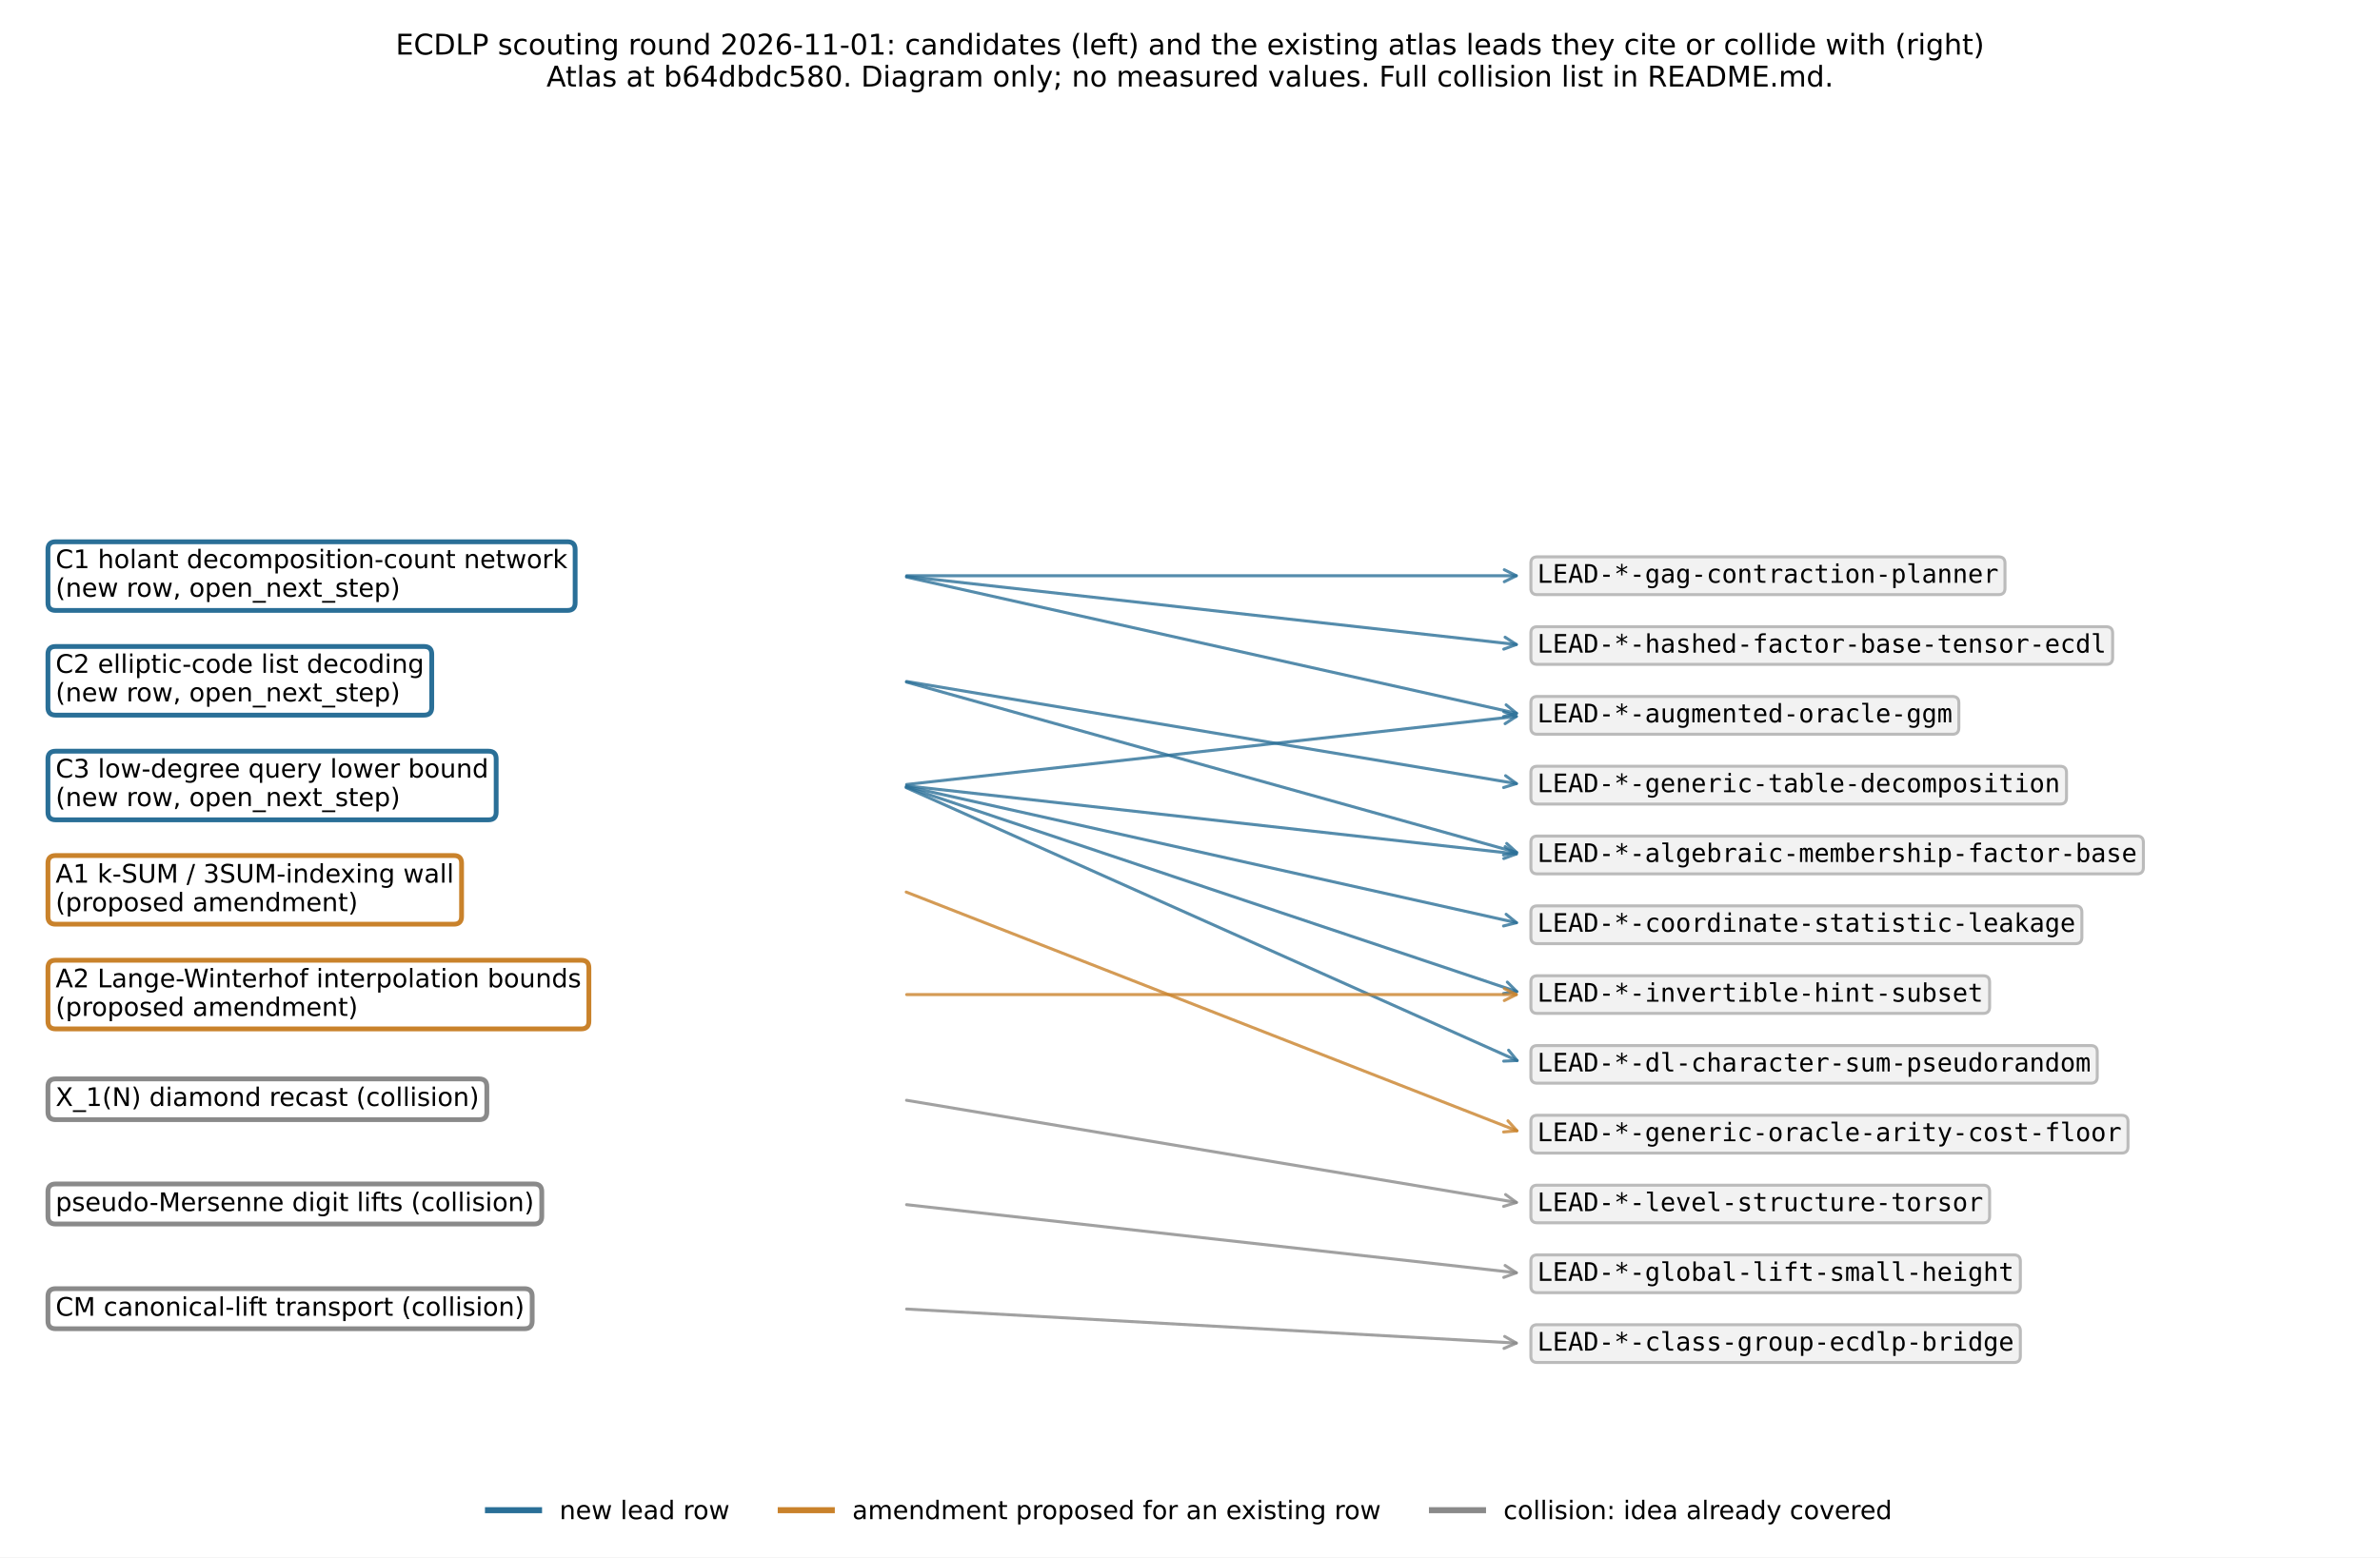
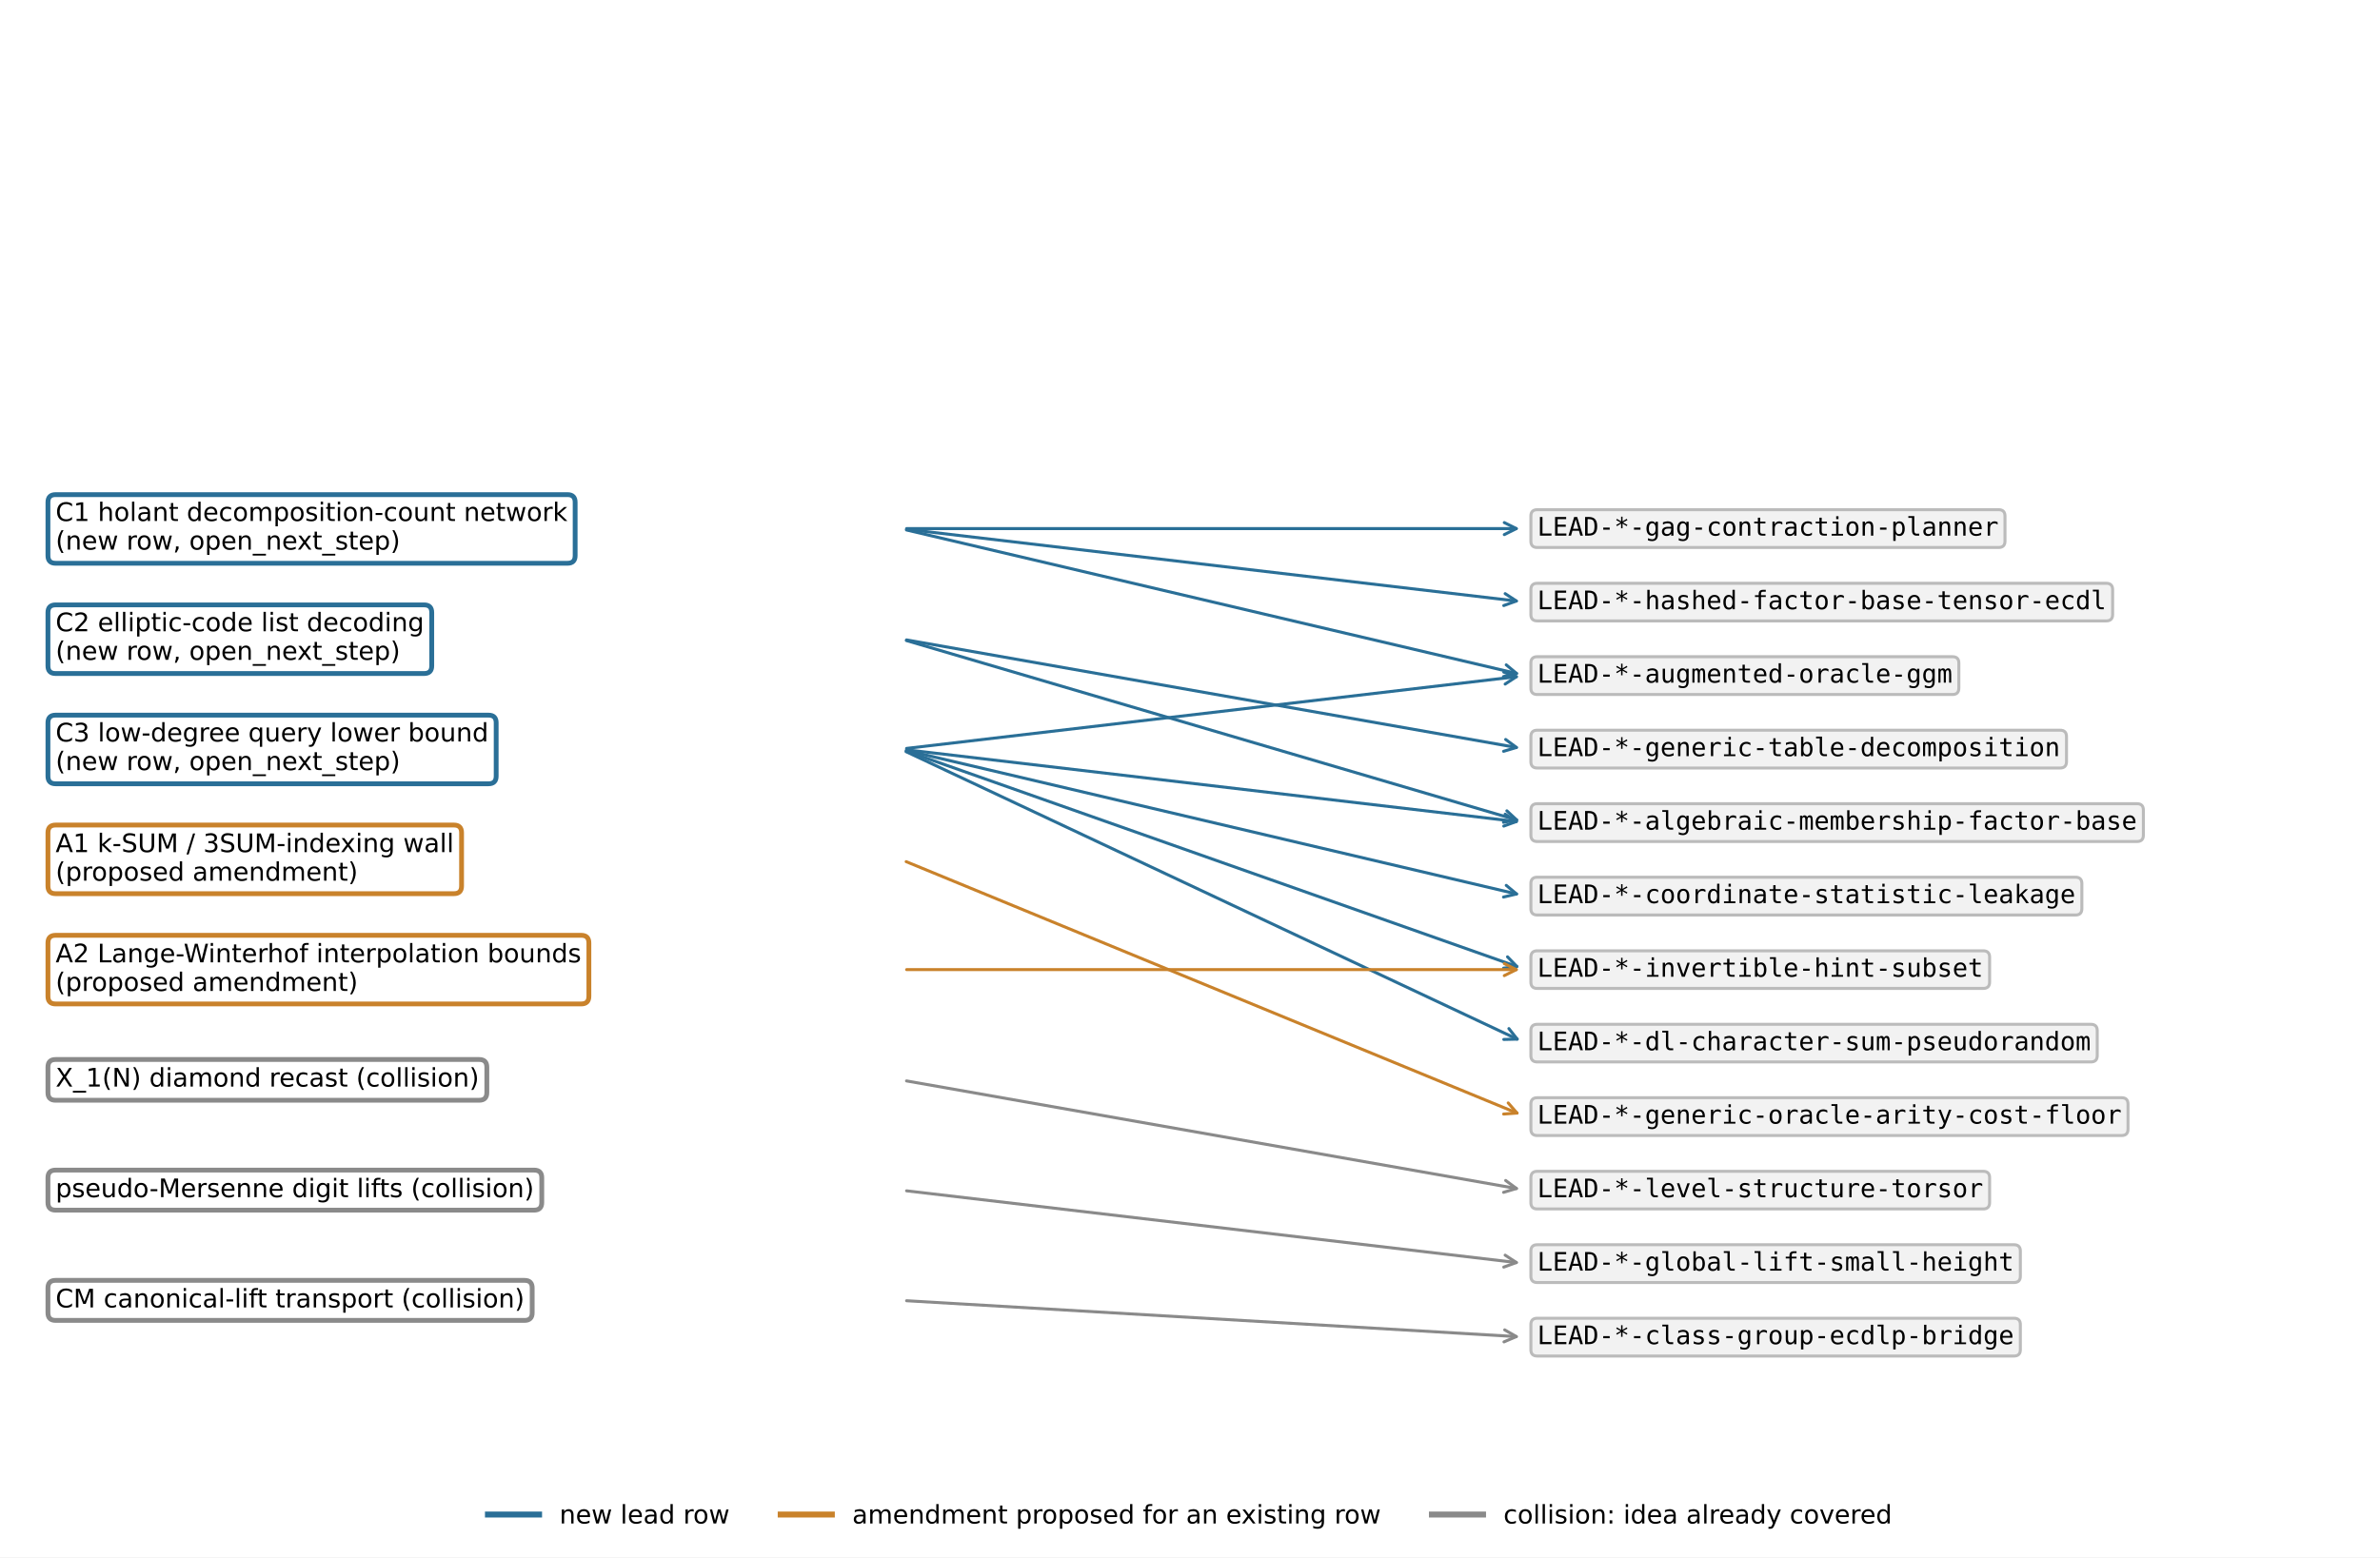
<svg xmlns="http://www.w3.org/2000/svg" width="792pt" height="518.4pt" viewBox="0 0 792 518.4" version="1.1">
  <defs>
    <style type="text/css">*{stroke-linejoin: round; stroke-linecap: butt}</style>
  </defs>
  <g id="figure_1">
    <g id="patch_1">
      <path d="M 0 518.4  L 792 518.4  L 792 0  L 0 0  z " style="fill: #ffffff" />
    </g>
    <g id="axes_1">
      <g id="line2d_1" />
      <g id="line2d_2" />
      <g id="line2d_3" />
      <g id="text_1">
        <g id="patch_2">
-           <path d="M 18.504 203.183  L 188.843 203.183  Q 191.393 203.183 191.393 200.633  L 191.393 182.888  Q 191.393 180.338 188.843 180.338  L 18.504 180.338  Q 15.954 180.338 15.954 182.888  L 15.954 200.633  Q 15.954 203.183 18.504 203.183  z " style="fill: #ffffff; stroke: #2a6f97; stroke-width: 1.6; stroke-linejoin: miter" />
-         </g>
-         <text style="font: 8.5px 'DejaVu Sans', 'Bitstream Vera Sans', 'Computer Modern Sans Serif', 'Lucida Grande', 'Verdana', 'Geneva', 'Lucid', 'Arial', 'Helvetica', 'Avant Garde', sans-serif" transform="translate(18.504 189.1105)">C1 holant decomposition-count network</text>
-         <text style="font: 8.5px 'DejaVu Sans', 'Bitstream Vera Sans', 'Computer Modern Sans Serif', 'Lucida Grande', 'Verdana', 'Geneva', 'Lucid', 'Arial', 'Helvetica', 'Avant Garde', sans-serif" transform="translate(18.504 198.6286)">(new row, open_next_step)</text>
+           <path d="M 18.504 187.49  L 188.843 187.49  Q 191.393 187.49 191.393 184.94  L 191.393 167.196  Q 191.393 164.646 188.843 164.646  L 18.504 164.646  Q 15.954 164.646 15.954 167.196  L 15.954 184.94  Q 15.954 187.49 18.504 187.49  z " style="fill: #ffffff; stroke: #2a6f97; stroke-width: 1.6; stroke-linejoin: miter" />
+         </g>
+         <text style="font: 8.5px 'DejaVu Sans', 'Bitstream Vera Sans', 'Computer Modern Sans Serif', 'Lucida Grande', 'Verdana', 'Geneva', 'Lucid', 'Arial', 'Helvetica', 'Avant Garde', sans-serif" transform="translate(18.504 173.4182)">C1 holant decomposition-count network</text>
+         <text style="font: 8.5px 'DejaVu Sans', 'Bitstream Vera Sans', 'Computer Modern Sans Serif', 'Lucida Grande', 'Verdana', 'Geneva', 'Lucid', 'Arial', 'Helvetica', 'Avant Garde', sans-serif" transform="translate(18.504 182.9363)">(new row, open_next_step)</text>
      </g>
      <g id="patch_3">
-         <path d="M 301.703 191.642  Q 403.704 191.642 504.588 191.642  " style="fill: none; opacity: 0.8; stroke: #2a6f97; stroke-linecap: round" />
-         <path d="M 500.588 189.642  L 504.588 191.642  L 500.588 193.642  " style="fill: none; opacity: 0.8; stroke: #2a6f97; stroke-linecap: round" />
+         <path d="M 301.703 175.95  Q 403.704 175.95 504.588 175.95  " style="fill: none; stroke: #2a6f97; stroke-linecap: round" />
+         <path d="M 500.588 173.95  L 504.588 175.95  L 500.588 177.95  " style="fill: none; stroke: #2a6f97; stroke-linecap: round" />
      </g>
      <g id="patch_4">
-         <path d="M 301.69 191.865  Q 403.704 203.26 504.607 214.532  " style="fill: none; opacity: 0.8; stroke: #2a6f97; stroke-linecap: round" />
-         <path d="M 500.854 212.1  L 504.607 214.532  L 500.41 216.075  " style="fill: none; opacity: 0.8; stroke: #2a6f97; stroke-linecap: round" />
+         <path d="M 301.684 176.183  Q 403.704 188.183 504.614 200.053  " style="fill: none; stroke: #2a6f97; stroke-linecap: round" />
+         <path d="M 500.875 197.599  L 504.614 200.053  L 500.408 201.572  " style="fill: none; stroke: #2a6f97; stroke-linecap: round" />
      </g>
      <g id="patch_5">
-         <path d="M 301.652 192.078  Q 403.704 214.878 504.664 237.434  " style="fill: none; opacity: 0.8; stroke: #2a6f97; stroke-linecap: round" />
-         <path d="M 501.197 234.61  L 504.664 237.434  L 500.325 238.514  " style="fill: none; opacity: 0.8; stroke: #2a6f97; stroke-linecap: round" />
+         <path d="M 301.646 176.408  Q 403.704 200.417 504.673 224.169  " style="fill: none; stroke: #2a6f97; stroke-linecap: round" />
+         <path d="M 501.238 221.307  L 504.673 224.169  L 500.322 225.2  " style="fill: none; stroke: #2a6f97; stroke-linecap: round" />
      </g>
      <g id="text_2">
        <g id="patch_6">
-           <path d="M 18.504 238.037  L 141.122 238.037  Q 143.672 238.037 143.672 235.487  L 143.672 217.742  Q 143.672 215.192 141.122 215.192  L 18.504 215.192  Q 15.954 215.192 15.954 217.742  L 15.954 235.487  Q 15.954 238.037 18.504 238.037  z " style="fill: #ffffff; stroke: #2a6f97; stroke-width: 1.6; stroke-linejoin: miter" />
-         </g>
-         <text style="font: 8.5px 'DejaVu Sans', 'Bitstream Vera Sans', 'Computer Modern Sans Serif', 'Lucida Grande', 'Verdana', 'Geneva', 'Lucid', 'Arial', 'Helvetica', 'Avant Garde', sans-serif" transform="translate(18.504 223.9643)">C2 elliptic-code list decoding</text>
-         <text style="font: 8.5px 'DejaVu Sans', 'Bitstream Vera Sans', 'Computer Modern Sans Serif', 'Lucida Grande', 'Verdana', 'Geneva', 'Lucid', 'Arial', 'Helvetica', 'Avant Garde', sans-serif" transform="translate(18.504 233.4825)">(new row, open_next_step)</text>
+           <path d="M 18.504 224.19  L 141.122 224.19  Q 143.672 224.19 143.672 221.64  L 143.672 203.896  Q 143.672 201.346 141.122 201.346  L 18.504 201.346  Q 15.954 201.346 15.954 203.896  L 15.954 221.64  Q 15.954 224.19 18.504 224.19  z " style="fill: #ffffff; stroke: #2a6f97; stroke-width: 1.6; stroke-linejoin: miter" />
+         </g>
+         <text style="font: 8.5px 'DejaVu Sans', 'Bitstream Vera Sans', 'Computer Modern Sans Serif', 'Lucida Grande', 'Verdana', 'Geneva', 'Lucid', 'Arial', 'Helvetica', 'Avant Garde', sans-serif" transform="translate(18.504 210.1182)">C2 elliptic-code list decoding</text>
+         <text style="font: 8.5px 'DejaVu Sans', 'Bitstream Vera Sans', 'Computer Modern Sans Serif', 'Lucida Grande', 'Verdana', 'Geneva', 'Lucid', 'Arial', 'Helvetica', 'Avant Garde', sans-serif" transform="translate(18.504 219.6363)">(new row, open_next_step)</text>
      </g>
      <g id="patch_7">
-         <path d="M 301.671 226.826  Q 403.704 243.923 504.634 260.835  " style="fill: none; opacity: 0.8; stroke: #2a6f97; stroke-linecap: round" />
-         <path d="M 501.02 258.201  L 504.634 260.835  L 500.359 262.146  " style="fill: none; opacity: 0.8; stroke: #2a6f97; stroke-linecap: round" />
+         <path d="M 301.671 212.998  Q 403.704 231 504.636 248.808  " style="fill: none; stroke: #2a6f97; stroke-linecap: round" />
+         <path d="M 501.044 246.143  L 504.636 248.808  L 500.349 250.082  " style="fill: none; stroke: #2a6f97; stroke-linecap: round" />
      </g>
      <g id="patch_8">
-         <path d="M 301.627 227.034  Q 403.703 255.541 504.704 283.747  " style="fill: none; opacity: 0.8; stroke: #2a6f97; stroke-linecap: round" />
-         <path d="M 501.389 280.745  L 504.704 283.747  L 500.313 284.597  " style="fill: none; opacity: 0.8; stroke: #2a6f97; stroke-linecap: round" />
+         <path d="M 301.62 213.215  Q 403.703 243.233 504.714 272.936  " style="fill: none; stroke: #2a6f97; stroke-linecap: round" />
+         <path d="M 501.441 269.889  L 504.714 272.936  L 500.312 273.727  " style="fill: none; stroke: #2a6f97; stroke-linecap: round" />
      </g>
      <g id="text_3">
        <g id="patch_9">
-           <path d="M 18.504 272.89  L 162.563 272.89  Q 165.113 272.89 165.113 270.34  L 165.113 252.596  Q 165.113 250.046 162.563 250.046  L 18.504 250.046  Q 15.954 250.046 15.954 252.596  L 15.954 270.34  Q 15.954 272.89 18.504 272.89  z " style="fill: #ffffff; stroke: #2a6f97; stroke-width: 1.6; stroke-linejoin: miter" />
-         </g>
-         <text style="font: 8.5px 'DejaVu Sans', 'Bitstream Vera Sans', 'Computer Modern Sans Serif', 'Lucida Grande', 'Verdana', 'Geneva', 'Lucid', 'Arial', 'Helvetica', 'Avant Garde', sans-serif" transform="translate(18.504 258.8182)">C3 low-degree query lower bound</text>
-         <text style="font: 8.5px 'DejaVu Sans', 'Bitstream Vera Sans', 'Computer Modern Sans Serif', 'Lucida Grande', 'Verdana', 'Geneva', 'Lucid', 'Arial', 'Helvetica', 'Avant Garde', sans-serif" transform="translate(18.504 268.3363)">(new row, open_next_step)</text>
+           <path d="M 18.504 260.89  L 162.563 260.89  Q 165.113 260.89 165.113 258.34  L 165.113 240.596  Q 165.113 238.046 162.563 238.046  L 18.504 238.046  Q 15.954 238.046 15.954 240.596  L 15.954 258.34  Q 15.954 260.89 18.504 260.89  z " style="fill: #ffffff; stroke: #2a6f97; stroke-width: 1.6; stroke-linejoin: miter" />
+         </g>
+         <text style="font: 8.5px 'DejaVu Sans', 'Bitstream Vera Sans', 'Computer Modern Sans Serif', 'Lucida Grande', 'Verdana', 'Geneva', 'Lucid', 'Arial', 'Helvetica', 'Avant Garde', sans-serif" transform="translate(18.504 246.8182)">C3 low-degree query lower bound</text>
+         <text style="font: 8.5px 'DejaVu Sans', 'Bitstream Vera Sans', 'Computer Modern Sans Serif', 'Lucida Grande', 'Verdana', 'Geneva', 'Lucid', 'Arial', 'Helvetica', 'Avant Garde', sans-serif" transform="translate(18.504 256.3363)">(new row, open_next_step)</text>
      </g>
      <g id="patch_10">
-         <path d="M 301.69 261.128  Q 403.704 249.732 504.607 238.46  " style="fill: none; opacity: 0.8; stroke: #2a6f97; stroke-linecap: round" />
-         <path d="M 500.41 236.917  L 504.607 238.46  L 500.854 240.892  " style="fill: none; opacity: 0.8; stroke: #2a6f97; stroke-linecap: round" />
+         <path d="M 301.684 249.117  Q 403.704 237.117 504.614 225.247  " style="fill: none; stroke: #2a6f97; stroke-linecap: round" />
+         <path d="M 500.408 223.728  L 504.614 225.247  L 500.875 227.701  " style="fill: none; stroke: #2a6f97; stroke-linecap: round" />
      </g>
      <g id="patch_11">
-         <path d="M 301.69 261.572  Q 403.704 272.968 504.607 284.239  " style="fill: none; opacity: 0.8; stroke: #2a6f97; stroke-linecap: round" />
-         <path d="M 500.854 281.808  L 504.607 284.239  L 500.41 285.783  " style="fill: none; opacity: 0.8; stroke: #2a6f97; stroke-linecap: round" />
+         <path d="M 301.684 249.583  Q 403.704 261.583 504.614 273.453  " style="fill: none; stroke: #2a6f97; stroke-linecap: round" />
+         <path d="M 500.875 270.999  L 504.614 273.453  L 500.408 274.972  " style="fill: none; stroke: #2a6f97; stroke-linecap: round" />
      </g>
      <g id="patch_12">
-         <path d="M 301.652 261.786  Q 403.704 284.586 504.664 307.142  " style="fill: none; opacity: 0.8; stroke: #2a6f97; stroke-linecap: round" />
-         <path d="M 501.197 304.318  L 504.664 307.142  L 500.325 308.221  " style="fill: none; opacity: 0.8; stroke: #2a6f97; stroke-linecap: round" />
+         <path d="M 301.646 249.808  Q 403.704 273.817 504.673 297.569  " style="fill: none; stroke: #2a6f97; stroke-linecap: round" />
+         <path d="M 501.238 294.707  L 504.673 297.569  L 500.322 298.6  " style="fill: none; stroke: #2a6f97; stroke-linecap: round" />
      </g>
      <g id="patch_13">
-         <path d="M 301.595 261.985  Q 403.703 296.204 504.751 330.067  " style="fill: none; opacity: 0.8; stroke: #2a6f97; stroke-linecap: round" />
-         <path d="M 501.594 326.899  L 504.751 330.067  L 500.323 330.692  " style="fill: none; opacity: 0.8; stroke: #2a6f97; stroke-linecap: round" />
+         <path d="M 301.589 250.016  Q 403.706 286.051 504.77 321.713  " style="fill: none; stroke: #2a6f97; stroke-linecap: round" />
+         <path d="M 501.663 318.496  L 504.77 321.713  L 500.332 322.268  " style="fill: none; stroke: #2a6f97; stroke-linecap: round" />
      </g>
      <g id="patch_14">
-         <path d="M 301.525 262.165  Q 403.703 307.821 504.859 353.021  " style="fill: none; opacity: 0.8; stroke: #2a6f97; stroke-linecap: round" />
-         <path d="M 502.023 349.563  L 504.859 353.021  L 500.391 353.215  " style="fill: none; opacity: 0.8; stroke: #2a6f97; stroke-linecap: round" />
+         <path d="M 301.512 250.203  Q 403.706 298.284 504.887 345.889  " style="fill: none; stroke: #2a6f97; stroke-linecap: round" />
+         <path d="M 502.119 342.377  L 504.887 345.889  L 500.416 345.996  " style="fill: none; stroke: #2a6f97; stroke-linecap: round" />
      </g>
      <g id="text_4">
        <g id="patch_15">
-           <path d="M 18.504 307.626  L 151.046 307.626  Q 153.596 307.626 153.596 305.076  L 153.596 287.332  Q 153.596 284.782 151.046 284.782  L 18.504 284.782  Q 15.954 284.782 15.954 287.332  L 15.954 305.076  Q 15.954 307.626 18.504 307.626  z " style="fill: #ffffff; stroke: #c9822b; stroke-width: 1.6; stroke-linejoin: miter" />
-         </g>
-         <text style="font: 8.5px 'DejaVu Sans', 'Bitstream Vera Sans', 'Computer Modern Sans Serif', 'Lucida Grande', 'Verdana', 'Geneva', 'Lucid', 'Arial', 'Helvetica', 'Avant Garde', sans-serif" transform="translate(18.504 293.7902)">A1 k-SUM / 3SUM-indexing wall</text>
-         <text style="font: 8.5px 'DejaVu Sans', 'Bitstream Vera Sans', 'Computer Modern Sans Serif', 'Lucida Grande', 'Verdana', 'Geneva', 'Lucid', 'Arial', 'Helvetica', 'Avant Garde', sans-serif" transform="translate(18.504 303.3083)">(proposed amendment)</text>
+           <path d="M 18.504 297.472  L 151.046 297.472  Q 153.596 297.472 153.596 294.922  L 153.596 277.178  Q 153.596 274.628 151.046 274.628  L 18.504 274.628  Q 15.954 274.628 15.954 277.178  L 15.954 294.922  Q 15.954 297.472 18.504 297.472  z " style="fill: #ffffff; stroke: #c9822b; stroke-width: 1.6; stroke-linejoin: miter" />
+         </g>
+         <text style="font: 8.5px 'DejaVu Sans', 'Bitstream Vera Sans', 'Computer Modern Sans Serif', 'Lucida Grande', 'Verdana', 'Geneva', 'Lucid', 'Arial', 'Helvetica', 'Avant Garde', sans-serif" transform="translate(18.504 283.6364)">A1 k-SUM / 3SUM-indexing wall</text>
+         <text style="font: 8.5px 'DejaVu Sans', 'Bitstream Vera Sans', 'Computer Modern Sans Serif', 'Lucida Grande', 'Verdana', 'Geneva', 'Lucid', 'Arial', 'Helvetica', 'Avant Garde', sans-serif" transform="translate(18.504 293.1545)">(proposed amendment)</text>
      </g>
      <g id="patch_16">
-         <path d="M 301.563 296.932  Q 403.703 336.866 504.801 376.393  " style="fill: none; opacity: 0.8; stroke: #c9822b; stroke-linecap: round" />
-         <path d="M 501.804 373.074  L 504.801 376.393  L 500.348 376.799  " style="fill: none; opacity: 0.8; stroke: #c9822b; stroke-linecap: round" />
+         <path d="M 301.55 286.812  Q 403.706 328.867 504.828 370.497  " style="fill: none; stroke: #c9822b; stroke-linecap: round" />
+         <path d="M 501.89 367.125  L 504.828 370.497  L 500.367 370.824  " style="fill: none; stroke: #c9822b; stroke-linecap: round" />
      </g>
      <g id="text_5">
        <g id="patch_17">
-           <path d="M 18.504 342.48  L 193.414 342.48  Q 195.964 342.48 195.964 339.93  L 195.964 322.185  Q 195.964 319.635 193.414 319.635  L 18.504 319.635  Q 15.954 319.635 15.954 322.185  L 15.954 339.93  Q 15.954 342.48 18.504 342.48  z " style="fill: #ffffff; stroke: #c9822b; stroke-width: 1.6; stroke-linejoin: miter" />
-         </g>
-         <text style="font: 8.5px 'DejaVu Sans', 'Bitstream Vera Sans', 'Computer Modern Sans Serif', 'Lucida Grande', 'Verdana', 'Geneva', 'Lucid', 'Arial', 'Helvetica', 'Avant Garde', sans-serif" transform="translate(18.504 328.644)">A2 Lange-Winterhof interpolation bounds</text>
-         <text style="font: 8.5px 'DejaVu Sans', 'Bitstream Vera Sans', 'Computer Modern Sans Serif', 'Lucida Grande', 'Verdana', 'Geneva', 'Lucid', 'Arial', 'Helvetica', 'Avant Garde', sans-serif" transform="translate(18.504 338.1622)">(proposed amendment)</text>
+           <path d="M 18.504 334.172  L 193.414 334.172  Q 195.964 334.172 195.964 331.622  L 195.964 313.878  Q 195.964 311.328 193.414 311.328  L 18.504 311.328  Q 15.954 311.328 15.954 313.878  L 15.954 331.622  Q 15.954 334.172 18.504 334.172  z " style="fill: #ffffff; stroke: #c9822b; stroke-width: 1.6; stroke-linejoin: miter" />
+         </g>
+         <text style="font: 8.5px 'DejaVu Sans', 'Bitstream Vera Sans', 'Computer Modern Sans Serif', 'Lucida Grande', 'Verdana', 'Geneva', 'Lucid', 'Arial', 'Helvetica', 'Avant Garde', sans-serif" transform="translate(18.504 320.3363)">A2 Lange-Winterhof interpolation bounds</text>
+         <text style="font: 8.5px 'DejaVu Sans', 'Bitstream Vera Sans', 'Computer Modern Sans Serif', 'Lucida Grande', 'Verdana', 'Geneva', 'Lucid', 'Arial', 'Helvetica', 'Avant Garde', sans-serif" transform="translate(18.504 329.8545)">(proposed amendment)</text>
      </g>
      <g id="patch_18">
-         <path d="M 301.703 331.058  Q 403.704 331.058 504.588 331.058  " style="fill: none; opacity: 0.8; stroke: #c9822b; stroke-linecap: round" />
-         <path d="M 500.588 329.058  L 504.588 331.058  L 500.588 333.058  " style="fill: none; opacity: 0.8; stroke: #c9822b; stroke-linecap: round" />
+         <path d="M 301.703 322.75  Q 403.704 322.75 504.588 322.75  " style="fill: none; stroke: #c9822b; stroke-linecap: round" />
+         <path d="M 500.588 320.75  L 504.588 322.75  L 500.588 324.75  " style="fill: none; stroke: #c9822b; stroke-linecap: round" />
      </g>
      <g id="text_6">
        <g id="patch_19">
-           <path d="M 18.504 372.693  L 159.455 372.693  Q 162.005 372.693 162.005 370.143  L 162.005 361.68  Q 162.005 359.13 159.455 359.13  L 18.504 359.13  Q 15.954 359.13 15.954 361.68  L 15.954 370.143  Q 15.954 372.693 18.504 372.693  z " style="fill: #ffffff; stroke: #8a8a8a; stroke-width: 1.6; stroke-linejoin: miter" />
-         </g>
-         <text style="font: 8.5px 'DejaVu Sans', 'Bitstream Vera Sans', 'Computer Modern Sans Serif', 'Lucida Grande', 'Verdana', 'Geneva', 'Lucid', 'Arial', 'Helvetica', 'Avant Garde', sans-serif; text-anchor: start" x="18.504" y="368.139" transform="rotate(-0 18.504 368.1387)">X_1(N) diamond recast (collision)</text>
+           <path d="M 18.504 366.231  L 159.455 366.231  Q 162.005 366.231 162.005 363.681  L 162.005 355.219  Q 162.005 352.669 159.455 352.669  L 18.504 352.669  Q 15.954 352.669 15.954 355.219  L 15.954 363.681  Q 15.954 366.231 18.504 366.231  z " style="fill: #ffffff; stroke: #8a8a8a; stroke-width: 1.6; stroke-linejoin: miter" />
+         </g>
+         <text style="font: 8.5px 'DejaVu Sans', 'Bitstream Vera Sans', 'Computer Modern Sans Serif', 'Lucida Grande', 'Verdana', 'Geneva', 'Lucid', 'Arial', 'Helvetica', 'Avant Garde', sans-serif; text-anchor: start" x="18.504" y="361.677" transform="rotate(-0 18.504 361.6772)">X_1(N) diamond recast (collision)</text>
      </g>
      <g id="patch_20">
-         <path d="M 301.671 366.242  Q 403.704 383.338 504.634 400.25  " style="fill: none; opacity: 0.8; stroke: #8a8a8a; stroke-linecap: round" />
-         <path d="M 501.02 397.617  L 504.634 400.25  L 500.359 401.562  " style="fill: none; opacity: 0.8; stroke: #8a8a8a; stroke-linecap: round" />
+         <path d="M 301.671 359.798  Q 403.704 377.8 504.636 395.608  " style="fill: none; stroke: #8a8a8a; stroke-linecap: round" />
+         <path d="M 501.044 392.943  L 504.636 395.608  L 500.349 396.882  " style="fill: none; stroke: #8a8a8a; stroke-linecap: round" />
      </g>
      <g id="text_7">
        <g id="patch_21">
-           <path d="M 18.504 407.429  L 177.736 407.429  Q 180.286 407.429 180.286 404.879  L 180.286 396.652  Q 180.286 394.102 177.736 394.102  L 18.504 394.102  Q 15.954 394.102 15.954 396.652  L 15.954 404.879  Q 15.954 407.429 18.504 407.429  z " style="fill: #ffffff; stroke: #8a8a8a; stroke-width: 1.6; stroke-linejoin: miter" />
-         </g>
-         <text style="font: 8.5px 'DejaVu Sans', 'Bitstream Vera Sans', 'Computer Modern Sans Serif', 'Lucida Grande', 'Verdana', 'Geneva', 'Lucid', 'Arial', 'Helvetica', 'Avant Garde', sans-serif; text-anchor: start" x="18.504" y="403.111" transform="rotate(-0 18.504 403.1108)">pseudo-Mersenne digit lifts (collision)</text>
+           <path d="M 18.504 402.813  L 177.736 402.813  Q 180.286 402.813 180.286 400.263  L 180.286 392.037  Q 180.286 389.487 177.736 389.487  L 18.504 389.487  Q 15.954 389.487 15.954 392.037  L 15.954 400.263  Q 15.954 402.813 18.504 402.813  z " style="fill: #ffffff; stroke: #8a8a8a; stroke-width: 1.6; stroke-linejoin: miter" />
+         </g>
+         <text style="font: 8.5px 'DejaVu Sans', 'Bitstream Vera Sans', 'Computer Modern Sans Serif', 'Lucida Grande', 'Verdana', 'Geneva', 'Lucid', 'Arial', 'Helvetica', 'Avant Garde', sans-serif; text-anchor: start" x="18.504" y="398.495" transform="rotate(-0 18.504 398.4954)">pseudo-Mersenne digit lifts (collision)</text>
      </g>
      <g id="patch_22">
-         <path d="M 301.69 400.988  Q 403.704 412.383 504.607 423.655  " style="fill: none; opacity: 0.8; stroke: #8a8a8a; stroke-linecap: round" />
-         <path d="M 500.854 421.223  L 504.607 423.655  L 500.41 425.198  " style="fill: none; opacity: 0.8; stroke: #8a8a8a; stroke-linecap: round" />
+         <path d="M 301.684 396.383  Q 403.704 408.383 504.614 420.253  " style="fill: none; stroke: #8a8a8a; stroke-linecap: round" />
+         <path d="M 500.875 417.799  L 504.614 420.253  L 500.408 421.772  " style="fill: none; stroke: #8a8a8a; stroke-linecap: round" />
      </g>
      <g id="text_8">
        <g id="patch_23">
-           <path d="M 18.504 442.282  L 174.548 442.282  Q 177.098 442.282 177.098 439.732  L 177.098 431.506  Q 177.098 428.956 174.548 428.956  L 18.504 428.956  Q 15.954 428.956 15.954 431.506  L 15.954 439.732  Q 15.954 442.282 18.504 442.282  z " style="fill: #ffffff; stroke: #8a8a8a; stroke-width: 1.6; stroke-linejoin: miter" />
-         </g>
-         <text style="font: 8.5px 'DejaVu Sans', 'Bitstream Vera Sans', 'Computer Modern Sans Serif', 'Lucida Grande', 'Verdana', 'Geneva', 'Lucid', 'Arial', 'Helvetica', 'Avant Garde', sans-serif; text-anchor: start" x="18.504" y="437.965" transform="rotate(-0 18.504 437.9646)">CM canonical-lift transport (collision)</text>
+           <path d="M 18.504 439.513  L 174.548 439.513  Q 177.098 439.513 177.098 436.963  L 177.098 428.737  Q 177.098 426.187 174.548 426.187  L 18.504 426.187  Q 15.954 426.187 15.954 428.737  L 15.954 436.963  Q 15.954 439.513 18.504 439.513  z " style="fill: #ffffff; stroke: #8a8a8a; stroke-width: 1.6; stroke-linejoin: miter" />
+         </g>
+         <text style="font: 8.5px 'DejaVu Sans', 'Bitstream Vera Sans', 'Computer Modern Sans Serif', 'Lucida Grande', 'Verdana', 'Geneva', 'Lucid', 'Arial', 'Helvetica', 'Avant Garde', sans-serif; text-anchor: start" x="18.504" y="435.195" transform="rotate(-0 18.504 435.1954)">CM canonical-lift transport (collision)</text>
      </g>
      <g id="patch_24">
-         <path d="M 301.696 435.731  Q 403.704 441.428 504.596 447.063  " style="fill: none; opacity: 0.8; stroke: #8a8a8a; stroke-linecap: round" />
-         <path d="M 500.713 444.843  L 504.596 447.063  L 500.49 448.837  " style="fill: none; opacity: 0.8; stroke: #8a8a8a; stroke-linecap: round" />
+         <path d="M 301.696 432.967  Q 403.704 438.967 504.596 444.9  " style="fill: none; stroke: #8a8a8a; stroke-linecap: round" />
+         <path d="M 500.72 442.669  L 504.596 444.9  L 500.485 446.662  " style="fill: none; stroke: #8a8a8a; stroke-linecap: round" />
      </g>
      <g id="text_9">
        <g id="patch_25">
-           <path d="M 511.56 197.932  L 665.078 197.932  Q 667.203 197.932 667.203 195.807  L 667.203 187.477  Q 667.203 185.352 665.078 185.352  L 511.56 185.352  Q 509.435 185.352 509.435 187.477  L 509.435 195.807  Q 509.435 197.932 511.56 197.932  z " style="fill: #f2f2f2; stroke: #bbbbbb; stroke-linejoin: miter" />
-         </g>
-         <text style="font: 8.5px 'DejaVu Sans Mono', 'Bitstream Vera Sans Mono', 'Computer Modern Typewriter', 'Andale Mono', 'Nimbus Mono L', 'Courier New', 'Courier', 'Fixed', 'Terminal', monospace; text-anchor: start" x="511.56" y="193.981" transform="rotate(-0 511.56 193.9811)">LEAD-*-gag-contraction-planner</text>
+           <path d="M 511.56 182.24  L 665.078 182.24  Q 667.203 182.24 667.203 180.115  L 667.203 171.785  Q 667.203 169.66 665.078 169.66  L 511.56 169.66  Q 509.435 169.66 509.435 171.785  L 509.435 180.115  Q 509.435 182.24 511.56 182.24  z " style="fill: #f2f2f2; stroke: #bbbbbb; stroke-linejoin: miter" />
+         </g>
+         <text style="font: 8.5px 'DejaVu Sans Mono', 'Bitstream Vera Sans Mono', 'Computer Modern Typewriter', 'Andale Mono', 'Nimbus Mono L', 'Courier New', 'Courier', 'Fixed', 'Terminal', monospace; text-anchor: start" x="511.56" y="178.289" transform="rotate(-0 511.56 178.2888)">LEAD-*-gag-contraction-planner</text>
      </g>
      <g id="text_10">
        <g id="patch_26">
-           <path d="M 511.56 221.139  L 700.899 221.139  Q 703.024 221.139 703.024 219.014  L 703.024 210.742  Q 703.024 208.617 700.899 208.617  L 511.56 208.617  Q 509.435 208.617 509.435 210.742  L 509.435 219.014  Q 509.435 221.139 511.56 221.139  z " style="fill: #f2f2f2; stroke: #bbbbbb; stroke-linejoin: miter" />
-         </g>
-         <text style="font: 8.5px 'DejaVu Sans Mono', 'Bitstream Vera Sans Mono', 'Computer Modern Typewriter', 'Andale Mono', 'Nimbus Mono L', 'Courier New', 'Courier', 'Fixed', 'Terminal', monospace; text-anchor: start" x="511.56" y="217.246" transform="rotate(-0 511.56 217.2462)">LEAD-*-hashed-factor-base-tensor-ecdl</text>
+           <path d="M 511.56 206.677  L 700.899 206.677  Q 703.024 206.677 703.024 204.552  L 703.024 196.281  Q 703.024 194.156 700.899 194.156  L 511.56 194.156  Q 509.435 194.156 509.435 196.281  L 509.435 204.552  Q 509.435 206.677 511.56 206.677  z " style="fill: #f2f2f2; stroke: #bbbbbb; stroke-linejoin: miter" />
+         </g>
+         <text style="font: 8.5px 'DejaVu Sans Mono', 'Bitstream Vera Sans Mono', 'Computer Modern Typewriter', 'Andale Mono', 'Nimbus Mono L', 'Courier New', 'Courier', 'Fixed', 'Terminal', monospace; text-anchor: start" x="511.56" y="202.785" transform="rotate(-0 511.56 202.7847)">LEAD-*-hashed-factor-base-tensor-ecdl</text>
      </g>
      <g id="text_11">
        <g id="patch_27">
-           <path d="M 511.56 244.404  L 649.726 244.404  Q 651.851 244.404 651.851 242.279  L 651.851 233.949  Q 651.851 231.824 649.726 231.824  L 511.56 231.824  Q 509.435 231.824 509.435 233.949  L 509.435 242.279  Q 509.435 244.404 511.56 244.404  z " style="fill: #f2f2f2; stroke: #bbbbbb; stroke-linejoin: miter" />
-         </g>
-         <text style="font: 8.5px 'DejaVu Sans Mono', 'Bitstream Vera Sans Mono', 'Computer Modern Typewriter', 'Andale Mono', 'Nimbus Mono L', 'Courier New', 'Courier', 'Fixed', 'Terminal', monospace; text-anchor: start" x="511.56" y="240.453" transform="rotate(-0 511.56 240.4529)">LEAD-*-augmented-oracle-ggm</text>
+           <path d="M 511.56 231.173  L 649.726 231.173  Q 651.851 231.173 651.851 229.048  L 651.851 220.718  Q 651.851 218.593 649.726 218.593  L 511.56 218.593  Q 509.435 218.593 509.435 220.718  L 509.435 229.048  Q 509.435 231.173 511.56 231.173  z " style="fill: #f2f2f2; stroke: #bbbbbb; stroke-linejoin: miter" />
+         </g>
+         <text style="font: 8.5px 'DejaVu Sans Mono', 'Bitstream Vera Sans Mono', 'Computer Modern Typewriter', 'Andale Mono', 'Nimbus Mono L', 'Courier New', 'Courier', 'Fixed', 'Terminal', monospace; text-anchor: start" x="511.56" y="227.222" transform="rotate(-0 511.56 227.2221)">LEAD-*-augmented-oracle-ggm</text>
      </g>
      <g id="text_12">
        <g id="patch_28">
-           <path d="M 511.56 267.64  L 685.547 267.64  Q 687.672 267.64 687.672 265.515  L 687.672 257.185  Q 687.672 255.06 685.547 255.06  L 511.56 255.06  Q 509.435 255.06 509.435 257.185  L 509.435 265.515  Q 509.435 267.64 511.56 267.64  z " style="fill: #f2f2f2; stroke: #bbbbbb; stroke-linejoin: miter" />
-         </g>
-         <text style="font: 8.5px 'DejaVu Sans Mono', 'Bitstream Vera Sans Mono', 'Computer Modern Typewriter', 'Andale Mono', 'Nimbus Mono L', 'Courier New', 'Courier', 'Fixed', 'Terminal', monospace; text-anchor: start" x="511.56" y="263.689" transform="rotate(-0 511.56 263.6888)">LEAD-*-generic-table-decomposition</text>
+           <path d="M 511.56 255.64  L 685.547 255.64  Q 687.672 255.64 687.672 253.515  L 687.672 245.185  Q 687.672 243.06 685.547 243.06  L 511.56 243.06  Q 509.435 243.06 509.435 245.185  L 509.435 253.515  Q 509.435 255.64 511.56 255.64  z " style="fill: #f2f2f2; stroke: #bbbbbb; stroke-linejoin: miter" />
+         </g>
+         <text style="font: 8.5px 'DejaVu Sans Mono', 'Bitstream Vera Sans Mono', 'Computer Modern Typewriter', 'Andale Mono', 'Nimbus Mono L', 'Courier New', 'Courier', 'Fixed', 'Terminal', monospace; text-anchor: start" x="511.56" y="251.689" transform="rotate(-0 511.56 251.6888)">LEAD-*-generic-table-decomposition</text>
      </g>
      <g id="text_13">
        <g id="patch_29">
-           <path d="M 511.56 290.876  L 711.133 290.876  Q 713.258 290.876 713.258 288.751  L 713.258 280.421  Q 713.258 278.296 711.133 278.296  L 511.56 278.296  Q 509.435 278.296 509.435 280.421  L 509.435 288.751  Q 509.435 290.876 511.56 290.876  z " style="fill: #f2f2f2; stroke: #bbbbbb; stroke-linejoin: miter" />
-         </g>
-         <text style="font: 8.5px 'DejaVu Sans Mono', 'Bitstream Vera Sans Mono', 'Computer Modern Typewriter', 'Andale Mono', 'Nimbus Mono L', 'Courier New', 'Courier', 'Fixed', 'Terminal', monospace; text-anchor: start" x="511.56" y="286.925" transform="rotate(-0 511.56 286.9247)">LEAD-*-algebraic-membership-factor-base</text>
+           <path d="M 511.56 280.107  L 711.133 280.107  Q 713.258 280.107 713.258 277.982  L 713.258 269.652  Q 713.258 267.527 711.133 267.527  L 511.56 267.527  Q 509.435 267.527 509.435 269.652  L 509.435 277.982  Q 509.435 280.107 511.56 280.107  z " style="fill: #f2f2f2; stroke: #bbbbbb; stroke-linejoin: miter" />
+         </g>
+         <text style="font: 8.5px 'DejaVu Sans Mono', 'Bitstream Vera Sans Mono', 'Computer Modern Typewriter', 'Andale Mono', 'Nimbus Mono L', 'Courier New', 'Courier', 'Fixed', 'Terminal', monospace; text-anchor: start" x="511.56" y="276.155" transform="rotate(-0 511.56 276.1555)">LEAD-*-algebraic-membership-factor-base</text>
      </g>
      <g id="text_14">
        <g id="patch_30">
-           <path d="M 511.56 314.112  L 690.664 314.112  Q 692.789 314.112 692.789 311.987  L 692.789 303.657  Q 692.789 301.532 690.664 301.532  L 511.56 301.532  Q 509.435 301.532 509.435 303.657  L 509.435 311.987  Q 509.435 314.112 511.56 314.112  z " style="fill: #f2f2f2; stroke: #bbbbbb; stroke-linejoin: miter" />
-         </g>
-         <text style="font: 8.5px 'DejaVu Sans Mono', 'Bitstream Vera Sans Mono', 'Computer Modern Typewriter', 'Andale Mono', 'Nimbus Mono L', 'Courier New', 'Courier', 'Fixed', 'Terminal', monospace; text-anchor: start" x="511.56" y="310.161" transform="rotate(-0 511.56 310.1606)">LEAD-*-coordinate-statistic-leakage</text>
+           <path d="M 511.56 304.573  L 690.664 304.573  Q 692.789 304.573 692.789 302.448  L 692.789 294.118  Q 692.789 291.993 690.664 291.993  L 511.56 291.993  Q 509.435 291.993 509.435 294.118  L 509.435 302.448  Q 509.435 304.573 511.56 304.573  z " style="fill: #f2f2f2; stroke: #bbbbbb; stroke-linejoin: miter" />
+         </g>
+         <text style="font: 8.5px 'DejaVu Sans Mono', 'Bitstream Vera Sans Mono', 'Computer Modern Typewriter', 'Andale Mono', 'Nimbus Mono L', 'Courier New', 'Courier', 'Fixed', 'Terminal', monospace; text-anchor: start" x="511.56" y="300.622" transform="rotate(-0 511.56 300.6221)">LEAD-*-coordinate-statistic-leakage</text>
      </g>
      <g id="text_15">
        <g id="patch_31">
-           <path d="M 511.56 337.318  L 659.961 337.318  Q 662.086 337.318 662.086 335.193  L 662.086 326.922  Q 662.086 324.797 659.961 324.797  L 511.56 324.797  Q 509.435 324.797 509.435 326.922  L 509.435 335.193  Q 509.435 337.318 511.56 337.318  z " style="fill: #f2f2f2; stroke: #bbbbbb; stroke-linejoin: miter" />
-         </g>
-         <text style="font: 8.5px 'DejaVu Sans Mono', 'Bitstream Vera Sans Mono', 'Computer Modern Typewriter', 'Andale Mono', 'Nimbus Mono L', 'Courier New', 'Courier', 'Fixed', 'Terminal', monospace; text-anchor: start" x="511.56" y="333.426" transform="rotate(-0 511.56 333.4257)">LEAD-*-invertible-hint-subset</text>
+           <path d="M 511.56 329.011  L 659.961 329.011  Q 662.086 329.011 662.086 326.886  L 662.086 318.614  Q 662.086 316.489 659.961 316.489  L 511.56 316.489  Q 509.435 316.489 509.435 318.614  L 509.435 326.886  Q 509.435 329.011 511.56 329.011  z " style="fill: #f2f2f2; stroke: #bbbbbb; stroke-linejoin: miter" />
+         </g>
+         <text style="font: 8.5px 'DejaVu Sans Mono', 'Bitstream Vera Sans Mono', 'Computer Modern Typewriter', 'Andale Mono', 'Nimbus Mono L', 'Courier New', 'Courier', 'Fixed', 'Terminal', monospace; text-anchor: start" x="511.56" y="325.118" transform="rotate(-0 511.56 325.118)">LEAD-*-invertible-hint-subset</text>
      </g>
      <g id="text_16">
        <g id="patch_32">
-           <path d="M 511.56 360.554  L 695.782 360.554  Q 697.907 360.554 697.907 358.429  L 697.907 350.158  Q 697.907 348.033 695.782 348.033  L 511.56 348.033  Q 509.435 348.033 509.435 350.158  L 509.435 358.429  Q 509.435 360.554 511.56 360.554  z " style="fill: #f2f2f2; stroke: #bbbbbb; stroke-linejoin: miter" />
-         </g>
-         <text style="font: 8.5px 'DejaVu Sans Mono', 'Bitstream Vera Sans Mono', 'Computer Modern Typewriter', 'Andale Mono', 'Nimbus Mono L', 'Courier New', 'Courier', 'Fixed', 'Terminal', monospace; text-anchor: start" x="511.56" y="356.662" transform="rotate(-0 511.56 356.6616)">LEAD-*-dl-character-sum-pseudorandom</text>
+           <path d="M 511.56 353.477  L 695.782 353.477  Q 697.907 353.477 697.907 351.352  L 697.907 343.081  Q 697.907 340.956 695.782 340.956  L 511.56 340.956  Q 509.435 340.956 509.435 343.081  L 509.435 351.352  Q 509.435 353.477 511.56 353.477  z " style="fill: #f2f2f2; stroke: #bbbbbb; stroke-linejoin: miter" />
+         </g>
+         <text style="font: 8.5px 'DejaVu Sans Mono', 'Bitstream Vera Sans Mono', 'Computer Modern Typewriter', 'Andale Mono', 'Nimbus Mono L', 'Courier New', 'Courier', 'Fixed', 'Terminal', monospace; text-anchor: start" x="511.56" y="349.585" transform="rotate(-0 511.56 349.5847)">LEAD-*-dl-character-sum-pseudorandom</text>
      </g>
      <g id="text_17">
        <g id="patch_33">
-           <path d="M 511.56 383.819  L 706.016 383.819  Q 708.141 383.819 708.141 381.694  L 708.141 373.364  Q 708.141 371.239 706.016 371.239  L 511.56 371.239  Q 509.435 371.239 509.435 373.364  L 509.435 381.694  Q 509.435 383.819 511.56 383.819  z " style="fill: #f2f2f2; stroke: #bbbbbb; stroke-linejoin: miter" />
-         </g>
-         <text style="font: 8.5px 'DejaVu Sans Mono', 'Bitstream Vera Sans Mono', 'Computer Modern Typewriter', 'Andale Mono', 'Nimbus Mono L', 'Courier New', 'Courier', 'Fixed', 'Terminal', monospace; text-anchor: start" x="511.56" y="379.868" transform="rotate(-0 511.56 379.8683)">LEAD-*-generic-oracle-arity-cost-floor</text>
+           <path d="M 511.56 377.973  L 706.016 377.973  Q 708.141 377.973 708.141 375.848  L 708.141 367.518  Q 708.141 365.393 706.016 365.393  L 511.56 365.393  Q 509.435 365.393 509.435 367.518  L 509.435 375.848  Q 509.435 377.973 511.56 377.973  z " style="fill: #f2f2f2; stroke: #bbbbbb; stroke-linejoin: miter" />
+         </g>
+         <text style="font: 8.5px 'DejaVu Sans Mono', 'Bitstream Vera Sans Mono', 'Computer Modern Typewriter', 'Andale Mono', 'Nimbus Mono L', 'Courier New', 'Courier', 'Fixed', 'Terminal', monospace; text-anchor: start" x="511.56" y="374.022" transform="rotate(-0 511.56 374.0221)">LEAD-*-generic-oracle-arity-cost-floor</text>
      </g>
      <g id="text_18">
        <g id="patch_34">
-           <path d="M 511.56 407.026  L 659.961 407.026  Q 662.086 407.026 662.086 404.901  L 662.086 396.63  Q 662.086 394.505 659.961 394.505  L 511.56 394.505  Q 509.435 394.505 509.435 396.63  L 509.435 404.901  Q 509.435 407.026 511.56 407.026  z " style="fill: #f2f2f2; stroke: #bbbbbb; stroke-linejoin: miter" />
-         </g>
-         <text style="font: 8.5px 'DejaVu Sans Mono', 'Bitstream Vera Sans Mono', 'Computer Modern Typewriter', 'Andale Mono', 'Nimbus Mono L', 'Courier New', 'Courier', 'Fixed', 'Terminal', monospace; text-anchor: start" x="511.56" y="403.133" transform="rotate(-0 511.56 403.1334)">LEAD-*-level-structure-torsor</text>
+           <path d="M 511.56 402.411  L 659.961 402.411  Q 662.086 402.411 662.086 400.286  L 662.086 392.014  Q 662.086 389.889 659.961 389.889  L 511.56 389.889  Q 509.435 389.889 509.435 392.014  L 509.435 400.286  Q 509.435 402.411 511.56 402.411  z " style="fill: #f2f2f2; stroke: #bbbbbb; stroke-linejoin: miter" />
+         </g>
+         <text style="font: 8.5px 'DejaVu Sans Mono', 'Bitstream Vera Sans Mono', 'Computer Modern Typewriter', 'Andale Mono', 'Nimbus Mono L', 'Courier New', 'Courier', 'Fixed', 'Terminal', monospace; text-anchor: start" x="511.56" y="398.518" transform="rotate(-0 511.56 398.518)">LEAD-*-level-structure-torsor</text>
      </g>
      <g id="text_19">
        <g id="patch_35">
-           <path d="M 511.56 430.291  L 670.195 430.291  Q 672.32 430.291 672.32 428.166  L 672.32 419.836  Q 672.32 417.711 670.195 417.711  L 511.56 417.711  Q 509.435 417.711 509.435 419.836  L 509.435 428.166  Q 509.435 430.291 511.56 430.291  z " style="fill: #f2f2f2; stroke: #bbbbbb; stroke-linejoin: miter" />
-         </g>
-         <text style="font: 8.5px 'DejaVu Sans Mono', 'Bitstream Vera Sans Mono', 'Computer Modern Typewriter', 'Andale Mono', 'Nimbus Mono L', 'Courier New', 'Courier', 'Fixed', 'Terminal', monospace; text-anchor: start" x="511.56" y="426.34" transform="rotate(-0 511.56 426.34)">LEAD-*-global-lift-small-height</text>
+           <path d="M 511.56 426.907  L 670.195 426.907  Q 672.32 426.907 672.32 424.782  L 672.32 416.452  Q 672.32 414.327 670.195 414.327  L 511.56 414.327  Q 509.435 414.327 509.435 416.452  L 509.435 424.782  Q 509.435 426.907 511.56 426.907  z " style="fill: #f2f2f2; stroke: #bbbbbb; stroke-linejoin: miter" />
+         </g>
+         <text style="font: 8.5px 'DejaVu Sans Mono', 'Bitstream Vera Sans Mono', 'Computer Modern Typewriter', 'Andale Mono', 'Nimbus Mono L', 'Courier New', 'Courier', 'Fixed', 'Terminal', monospace; text-anchor: start" x="511.56" y="422.955" transform="rotate(-0 511.56 422.9554)">LEAD-*-global-lift-small-height</text>
      </g>
      <g id="text_20">
        <g id="patch_36">
-           <path d="M 511.56 453.527  L 670.195 453.527  Q 672.32 453.527 672.32 451.402  L 672.32 443.072  Q 672.32 440.947 670.195 440.947  L 511.56 440.947  Q 509.435 440.947 509.435 443.072  L 509.435 451.402  Q 509.435 453.527 511.56 453.527  z " style="fill: #f2f2f2; stroke: #bbbbbb; stroke-linejoin: miter" />
-         </g>
-         <text style="font: 8.5px 'DejaVu Sans Mono', 'Bitstream Vera Sans Mono', 'Computer Modern Typewriter', 'Andale Mono', 'Nimbus Mono L', 'Courier New', 'Courier', 'Fixed', 'Terminal', monospace; text-anchor: start" x="511.56" y="449.576" transform="rotate(-0 511.56 449.5759)">LEAD-*-class-group-ecdlp-bridge</text>
-       </g>
-       <g id="text_21">
-         <text style="font: 9.5px 'DejaVu Sans', 'Bitstream Vera Sans', 'Computer Modern Sans Serif', 'Lucida Grande', 'Verdana', 'Geneva', 'Lucid', 'Arial', 'Helvetica', 'Avant Garde', sans-serif" transform="translate(131.6558 18.16208)">ECDLP scouting round 2026-11-01: candidates (left) and the existing atlas leads they cite or collide with (right)</text>
-         <text style="font: 9.5px 'DejaVu Sans', 'Bitstream Vera Sans', 'Computer Modern Sans Serif', 'Lucida Grande', 'Verdana', 'Geneva', 'Lucid', 'Arial', 'Helvetica', 'Avant Garde', sans-serif" transform="translate(181.8537 28.8)">Atlas at b64dbdc580. Diagram only; no measured values. Full collision list in README.md.</text>
+           <path d="M 511.56 451.373  L 670.195 451.373  Q 672.32 451.373 672.32 449.248  L 672.32 440.918  Q 672.32 438.793 670.195 438.793  L 511.56 438.793  Q 509.435 438.793 509.435 440.918  L 509.435 449.248  Q 509.435 451.373 511.56 451.373  z " style="fill: #f2f2f2; stroke: #bbbbbb; stroke-linejoin: miter" />
+         </g>
+         <text style="font: 8.5px 'DejaVu Sans Mono', 'Bitstream Vera Sans Mono', 'Computer Modern Typewriter', 'Andale Mono', 'Nimbus Mono L', 'Courier New', 'Courier', 'Fixed', 'Terminal', monospace; text-anchor: start" x="511.56" y="447.422" transform="rotate(-0 511.56 447.4221)">LEAD-*-class-group-ecdlp-bridge</text>
      </g>
      <g id="legend_1">
        <g id="line2d_4">
-           <path d="M 162.383 502.693  L 170.883 502.693  L 179.383 502.693  " style="fill: none; stroke: #2a6f97; stroke-width: 2; stroke-linecap: square" />
+           <path d="M 162.383 504.133  L 170.883 504.133  L 179.383 504.133  " style="fill: none; stroke: #2a6f97; stroke-width: 2; stroke-linecap: square" />
+         </g>
+         <g id="text_21">
+           <text style="font: 8.5px 'DejaVu Sans', 'Bitstream Vera Sans', 'Computer Modern Sans Serif', 'Lucida Grande', 'Verdana', 'Geneva', 'Lucid', 'Arial', 'Helvetica', 'Avant Garde', sans-serif; text-anchor: start" x="186.183" y="507.108" transform="rotate(-0 186.1828 507.1082)">new lead row</text>
+         </g>
+         <g id="line2d_5">
+           <path d="M 259.806 504.133  L 268.306 504.133  L 276.806 504.133  " style="fill: none; stroke: #c9822b; stroke-width: 2; stroke-linecap: square" />
        </g>
        <g id="text_22">
-           <text style="font: 8.5px 'DejaVu Sans', 'Bitstream Vera Sans', 'Computer Modern Sans Serif', 'Lucida Grande', 'Verdana', 'Geneva', 'Lucid', 'Arial', 'Helvetica', 'Avant Garde', sans-serif; text-anchor: start" x="186.183" y="505.668" transform="rotate(-0 186.1828 505.6682)">new lead row</text>
-         </g>
-         <g id="line2d_5">
-           <path d="M 259.806 502.693  L 268.306 502.693  L 276.806 502.693  " style="fill: none; stroke: #c9822b; stroke-width: 2; stroke-linecap: square" />
+           <text style="font: 8.5px 'DejaVu Sans', 'Bitstream Vera Sans', 'Computer Modern Sans Serif', 'Lucida Grande', 'Verdana', 'Geneva', 'Lucid', 'Arial', 'Helvetica', 'Avant Garde', sans-serif; text-anchor: start" x="283.606" y="507.108" transform="rotate(-0 283.6061 507.1082)">amendment proposed for an existing row</text>
+         </g>
+         <g id="line2d_6">
+           <path d="M 476.512 504.133  L 485.012 504.133  L 493.512 504.133  " style="fill: none; stroke: #8a8a8a; stroke-width: 2; stroke-linecap: square" />
        </g>
        <g id="text_23">
-           <text style="font: 8.5px 'DejaVu Sans', 'Bitstream Vera Sans', 'Computer Modern Sans Serif', 'Lucida Grande', 'Verdana', 'Geneva', 'Lucid', 'Arial', 'Helvetica', 'Avant Garde', sans-serif; text-anchor: start" x="283.606" y="505.668" transform="rotate(-0 283.6061 505.6682)">amendment proposed for an existing row</text>
-         </g>
-         <g id="line2d_6">
-           <path d="M 476.512 502.693  L 485.012 502.693  L 493.512 502.693  " style="fill: none; stroke: #8a8a8a; stroke-width: 2; stroke-linecap: square" />
-         </g>
-         <g id="text_24">
-           <text style="font: 8.5px 'DejaVu Sans', 'Bitstream Vera Sans', 'Computer Modern Sans Serif', 'Lucida Grande', 'Verdana', 'Geneva', 'Lucid', 'Arial', 'Helvetica', 'Avant Garde', sans-serif; text-anchor: start" x="500.312" y="505.668" transform="rotate(-0 500.3123 505.6682)">collision: idea already covered</text>
+           <text style="font: 8.5px 'DejaVu Sans', 'Bitstream Vera Sans', 'Computer Modern Sans Serif', 'Lucida Grande', 'Verdana', 'Geneva', 'Lucid', 'Arial', 'Helvetica', 'Avant Garde', sans-serif; text-anchor: start" x="500.312" y="507.108" transform="rotate(-0 500.3123 507.1082)">collision: idea already covered</text>
        </g>
      </g>
    </g>
  </g>
</svg>
